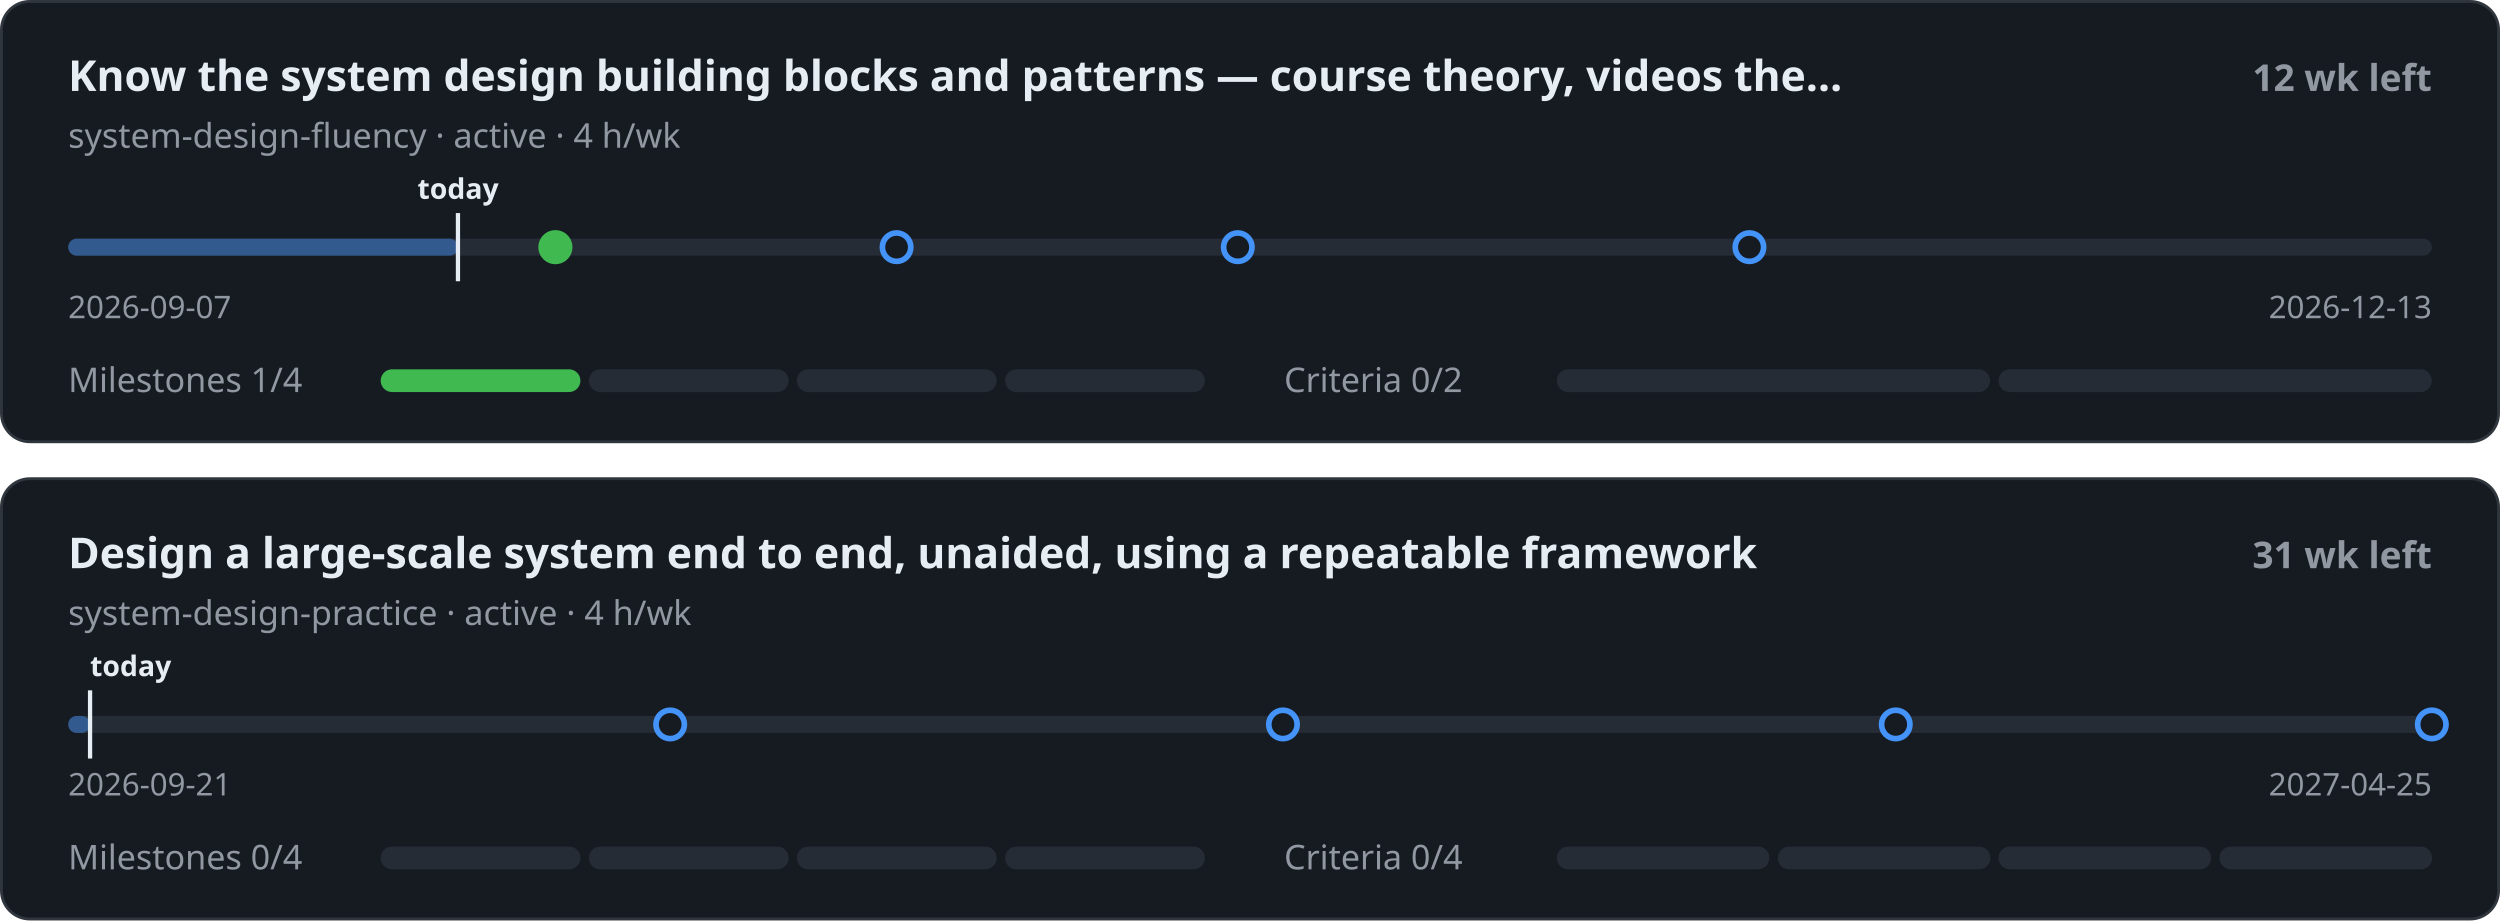
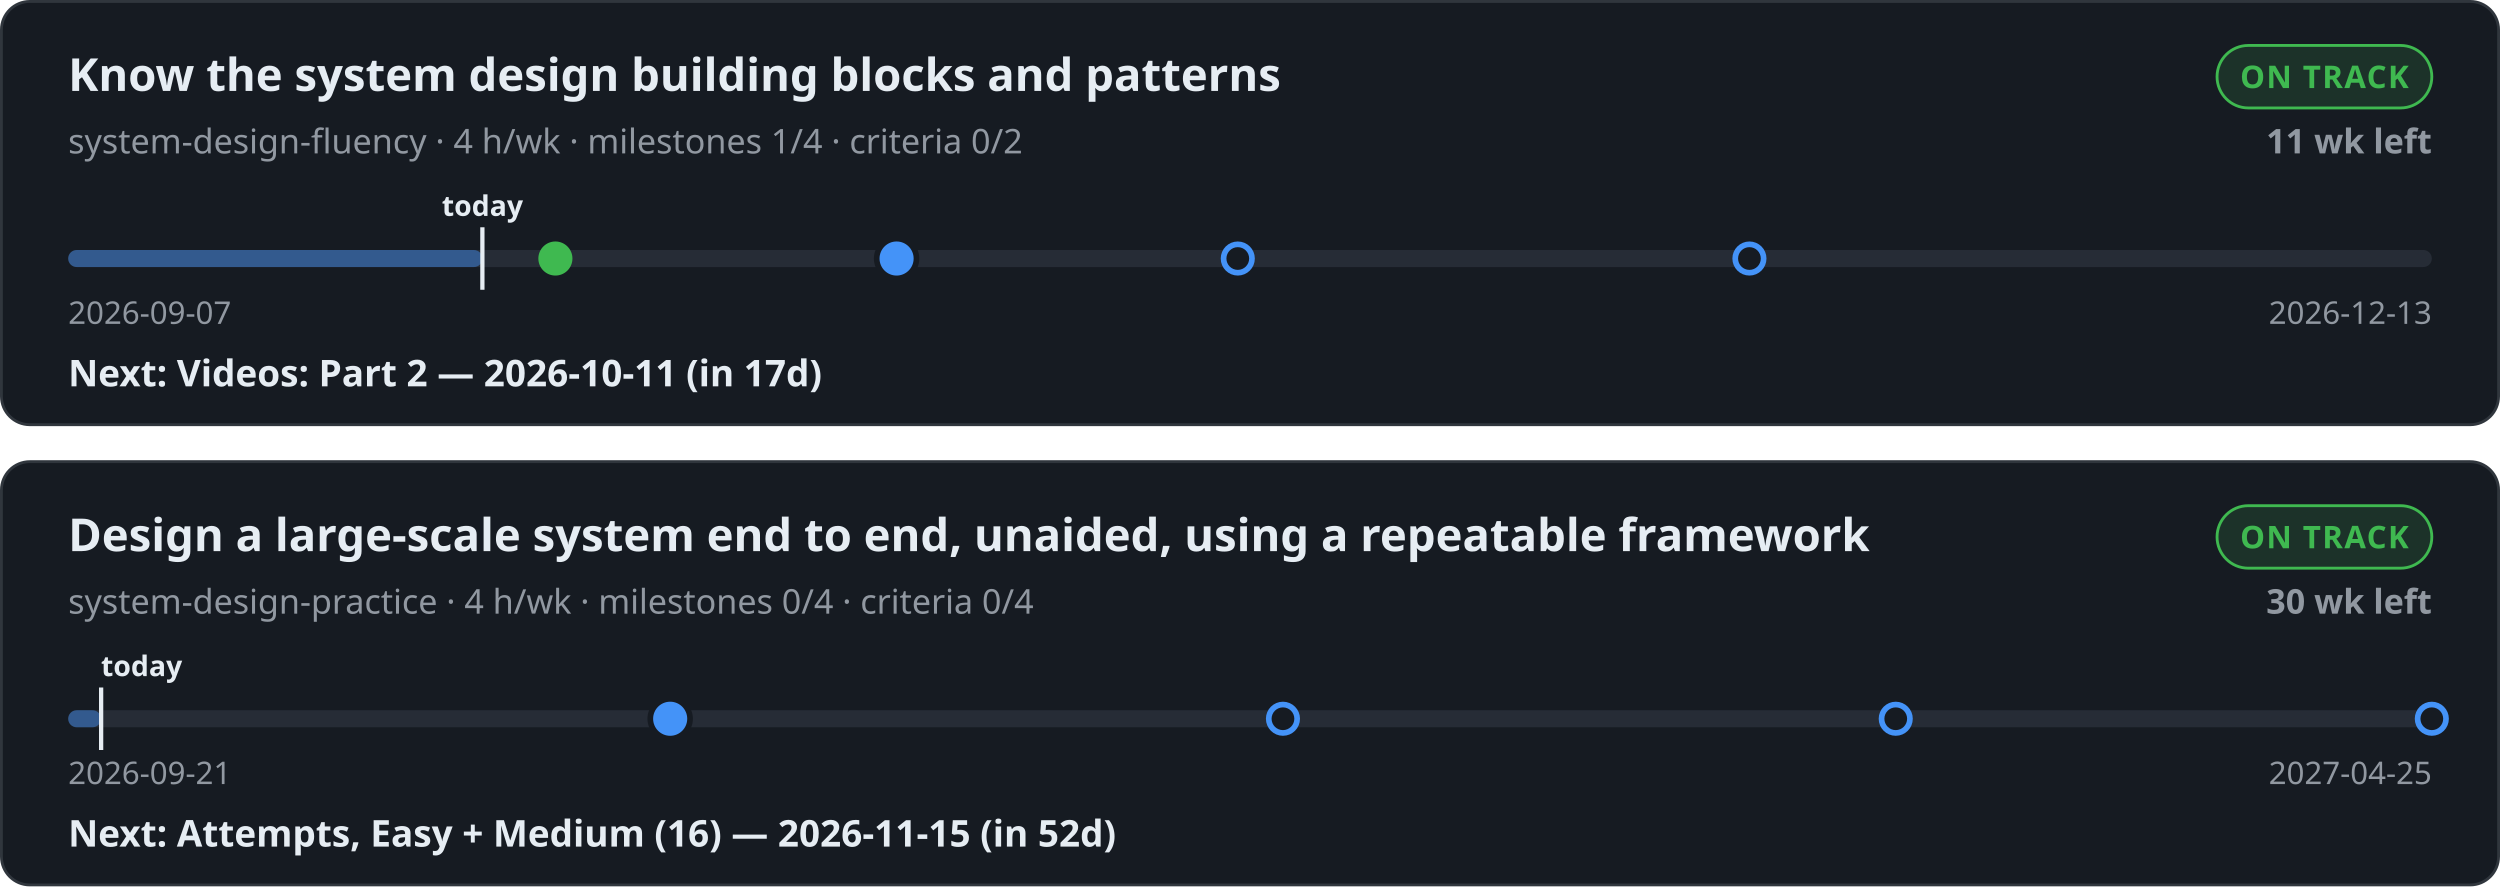
- <svg xmlns="http://www.w3.org/2000/svg" width="880" height="324" viewBox="0 0 880 324" font-family="-apple-system, BlinkMacSystemFont, 'Segoe UI', 'Noto Sans', Helvetica, Arial, sans-serif">
-   <rect x="0.5" y="0.5" width="879" height="155" rx="10" fill="#161b22" stroke="#30363d" />
-   <text x="24" y="32" fill="#e6edf3" font-size="15" font-weight="600" text-anchor="start">Know the system design building blocks and patterns — course theory, videos the…</text>
-   <text x="856" y="32" fill="#9198a1" font-size="13" font-weight="600" text-anchor="end">12 wk left</text>
-   <text x="24" y="52" fill="#9198a1" font-size="12" font-weight="400" text-anchor="start">system-design-fluency · active · 4 h/wk</text>
-   <rect x="24" y="84" width="832" height="6" rx="3" fill="#262c36" />
-   <rect x="24" y="84" width="137.237" height="6" rx="3" fill="#4493f8" fill-opacity="0.45" />
-   <line x1="161.2" y1="75" x2="161.2" y2="99" stroke="#e6edf3" stroke-width="1.5" />
-   <text x="161.237" y="70" fill="#e6edf3" font-size="10" font-weight="600" text-anchor="middle">today</text>
-   <circle cx="195.5" cy="87" r="6" fill="#3fb950" />
-   <circle cx="315.6" cy="87" r="5" fill="#161b22" stroke="#4493f8" stroke-width="2" />
-   <circle cx="435.7" cy="87" r="5" fill="#161b22" stroke="#4493f8" stroke-width="2" />
-   <circle cx="615.8" cy="87" r="5" fill="#161b22" stroke="#4493f8" stroke-width="2" />
-   <text x="24" y="112" fill="#9198a1" font-size="11" font-weight="400" text-anchor="start">2026-09-07</text>
-   <text x="856" y="112" fill="#9198a1" font-size="11" font-weight="400" text-anchor="end">2026-12-13</text>
-   <text x="24" y="138" fill="#9198a1" font-size="12" font-weight="400" text-anchor="start">Milestones 1/4</text>
-   <rect x="134.0" y="130" width="70.3" height="8" rx="4" fill="#3fb950" />
-   <rect x="207.3" y="130" width="70.3" height="8" rx="4" fill="#262c36" />
-   <rect x="280.5" y="130" width="70.3" height="8" rx="4" fill="#262c36" />
-   <rect x="353.8" y="130" width="70.3" height="8" rx="4" fill="#262c36" />
-   <text x="452" y="138" fill="#9198a1" font-size="12" font-weight="400" text-anchor="start">Criteria 0/2</text>
-   <rect x="548.0" y="130" width="152.5" height="8" rx="4" fill="#262c36" />
-   <rect x="703.5" y="130" width="152.5" height="8" rx="4" fill="#262c36" />
-   <rect x="0.5" y="168.5" width="879" height="155" rx="10" fill="#161b22" stroke="#30363d" />
-   <text x="24" y="200" fill="#e6edf3" font-size="15" font-weight="600" text-anchor="start">Design a large-scale system end to end, unaided, using a repeatable framework</text>
-   <text x="856" y="200" fill="#9198a1" font-size="13" font-weight="600" text-anchor="end">31 wk left</text>
-   <text x="24" y="220" fill="#9198a1" font-size="12" font-weight="400" text-anchor="start">system-design-practice · active · 4 h/wk</text>
-   <rect x="24" y="252" width="832" height="6" rx="3" fill="#262c36" />
-   <rect x="24" y="252" width="7.704" height="6" rx="3" fill="#4493f8" fill-opacity="0.45" />
-   <line x1="31.7" y1="243" x2="31.7" y2="267" stroke="#e6edf3" stroke-width="1.5" />
-   <text x="31.704" y="238" fill="#e6edf3" font-size="10" font-weight="600" text-anchor="start">today</text>
-   <circle cx="235.9" cy="255" r="5" fill="#161b22" stroke="#4493f8" stroke-width="2" />
-   <circle cx="451.6" cy="255" r="5" fill="#161b22" stroke="#4493f8" stroke-width="2" />
-   <circle cx="667.3" cy="255" r="5" fill="#161b22" stroke="#4493f8" stroke-width="2" />
-   <circle cx="856.0" cy="255" r="5" fill="#161b22" stroke="#4493f8" stroke-width="2" />
-   <text x="24" y="280" fill="#9198a1" font-size="11" font-weight="400" text-anchor="start">2026-09-21</text>
-   <text x="856" y="280" fill="#9198a1" font-size="11" font-weight="400" text-anchor="end">2027-04-25</text>
-   <text x="24" y="306" fill="#9198a1" font-size="12" font-weight="400" text-anchor="start">Milestones 0/4</text>
-   <rect x="134.0" y="298" width="70.3" height="8" rx="4" fill="#262c36" />
-   <rect x="207.3" y="298" width="70.3" height="8" rx="4" fill="#262c36" />
-   <rect x="280.5" y="298" width="70.3" height="8" rx="4" fill="#262c36" />
-   <rect x="353.8" y="298" width="70.3" height="8" rx="4" fill="#262c36" />
-   <text x="452" y="306" fill="#9198a1" font-size="12" font-weight="400" text-anchor="start">Criteria 0/4</text>
-   <rect x="548.0" y="298" width="74.8" height="8" rx="4" fill="#262c36" />
-   <rect x="625.8" y="298" width="74.8" height="8" rx="4" fill="#262c36" />
-   <rect x="703.5" y="298" width="74.8" height="8" rx="4" fill="#262c36" />
-   <rect x="781.3" y="298" width="74.8" height="8" rx="4" fill="#262c36" />
+ <svg xmlns="http://www.w3.org/2000/svg" width="880" height="312" viewBox="0 0 880 312" font-family="-apple-system, BlinkMacSystemFont, 'Segoe UI', 'Noto Sans', Helvetica, Arial, sans-serif">
+   <rect x="0.5" y="0.5" width="879" height="149" rx="10" fill="#161b22" stroke="#30363d" />
+   <text x="24" y="32" fill="#e6edf3" font-size="16" font-weight="600" text-anchor="start">Know the system design building blocks and patterns</text>
+   <rect x="780.4" y="16" width="75.6" height="22" rx="11" fill="#3fb950" stroke="#3fb950" fill-opacity="0.15" />
+   <text x="818.2" y="31" fill="#3fb950" font-size="11" font-weight="700" text-anchor="middle" letter-spacing="0.5">ON TRACK</text>
+   <text x="24" y="54" fill="#9198a1" font-size="12" font-weight="400" text-anchor="start">system-design-fluency · 4 h/wk · milestones 1/4 · criteria 0/2</text>
+   <text x="856" y="54" fill="#9198a1" font-size="12" font-weight="600" text-anchor="end">11 wk left</text>
+   <rect x="24" y="88" width="832" height="6" rx="3" fill="#262c36" />
+   <rect x="24" y="88" width="145.814" height="6" rx="3" fill="#4493f8" fill-opacity="0.45" />
+   <line x1="169.8" y1="80" x2="169.8" y2="102" stroke="#e6edf3" stroke-width="1.5" />
+   <text x="169.814" y="76" fill="#e6edf3" font-size="10" font-weight="600" text-anchor="middle">today</text>
+   <circle cx="195.5" cy="91" r="6" fill="#3fb950" />
+   <circle cx="315.6" cy="91" r="7" fill="#4493f8" stroke="#161b22" stroke-width="2" />
+   <circle cx="435.7" cy="91" r="5" fill="#161b22" stroke="#4493f8" stroke-width="2" />
+   <circle cx="615.8" cy="91" r="5" fill="#161b22" stroke="#4493f8" stroke-width="2" />
+   <text x="24" y="114" fill="#9198a1" font-size="11" font-weight="400" text-anchor="start">2026-09-07</text>
+   <text x="856" y="114" fill="#9198a1" font-size="11" font-weight="400" text-anchor="end">2026-12-13</text>
+   <text x="24" y="136" fill="#e6edf3" font-size="13" font-weight="600" text-anchor="start">Next: Videos: Part 2 — 2026-10-11 (in 17d)</text>
+   <rect x="0.5" y="162.5" width="879" height="149" rx="10" fill="#161b22" stroke="#30363d" />
+   <text x="24" y="194" fill="#e6edf3" font-size="16" font-weight="600" text-anchor="start">Design a large-scale system end to end, unaided, using a repeatable framework</text>
+   <rect x="780.4" y="178" width="75.6" height="22" rx="11" fill="#3fb950" stroke="#3fb950" fill-opacity="0.15" />
+   <text x="818.2" y="193" fill="#3fb950" font-size="11" font-weight="700" text-anchor="middle" letter-spacing="0.5">ON TRACK</text>
+   <text x="24" y="216" fill="#9198a1" font-size="12" font-weight="400" text-anchor="start">system-design-practice · 4 h/wk · milestones 0/4 · criteria 0/4</text>
+   <text x="856" y="216" fill="#9198a1" font-size="12" font-weight="600" text-anchor="end">30 wk left</text>
+   <rect x="24" y="250" width="832" height="6" rx="3" fill="#262c36" />
+   <rect x="24" y="250" width="11.556" height="6" rx="3" fill="#4493f8" fill-opacity="0.45" />
+   <line x1="35.6" y1="242" x2="35.6" y2="264" stroke="#e6edf3" stroke-width="1.5" />
+   <text x="35.556" y="238" fill="#e6edf3" font-size="10" font-weight="600" text-anchor="start">today</text>
+   <circle cx="235.9" cy="253" r="7" fill="#4493f8" stroke="#161b22" stroke-width="2" />
+   <circle cx="451.6" cy="253" r="5" fill="#161b22" stroke="#4493f8" stroke-width="2" />
+   <circle cx="667.3" cy="253" r="5" fill="#161b22" stroke="#4493f8" stroke-width="2" />
+   <circle cx="856.0" cy="253" r="5" fill="#161b22" stroke="#4493f8" stroke-width="2" />
+   <text x="24" y="276" fill="#9198a1" font-size="11" font-weight="400" text-anchor="start">2026-09-21</text>
+   <text x="856" y="276" fill="#9198a1" font-size="11" font-weight="400" text-anchor="end">2027-04-25</text>
+   <text x="24" y="298" fill="#e6edf3" font-size="13" font-weight="600" text-anchor="start">Next: Attempts, Easy + Medium (16) — 2026-11-15 (in 52d)</text>
</svg>
